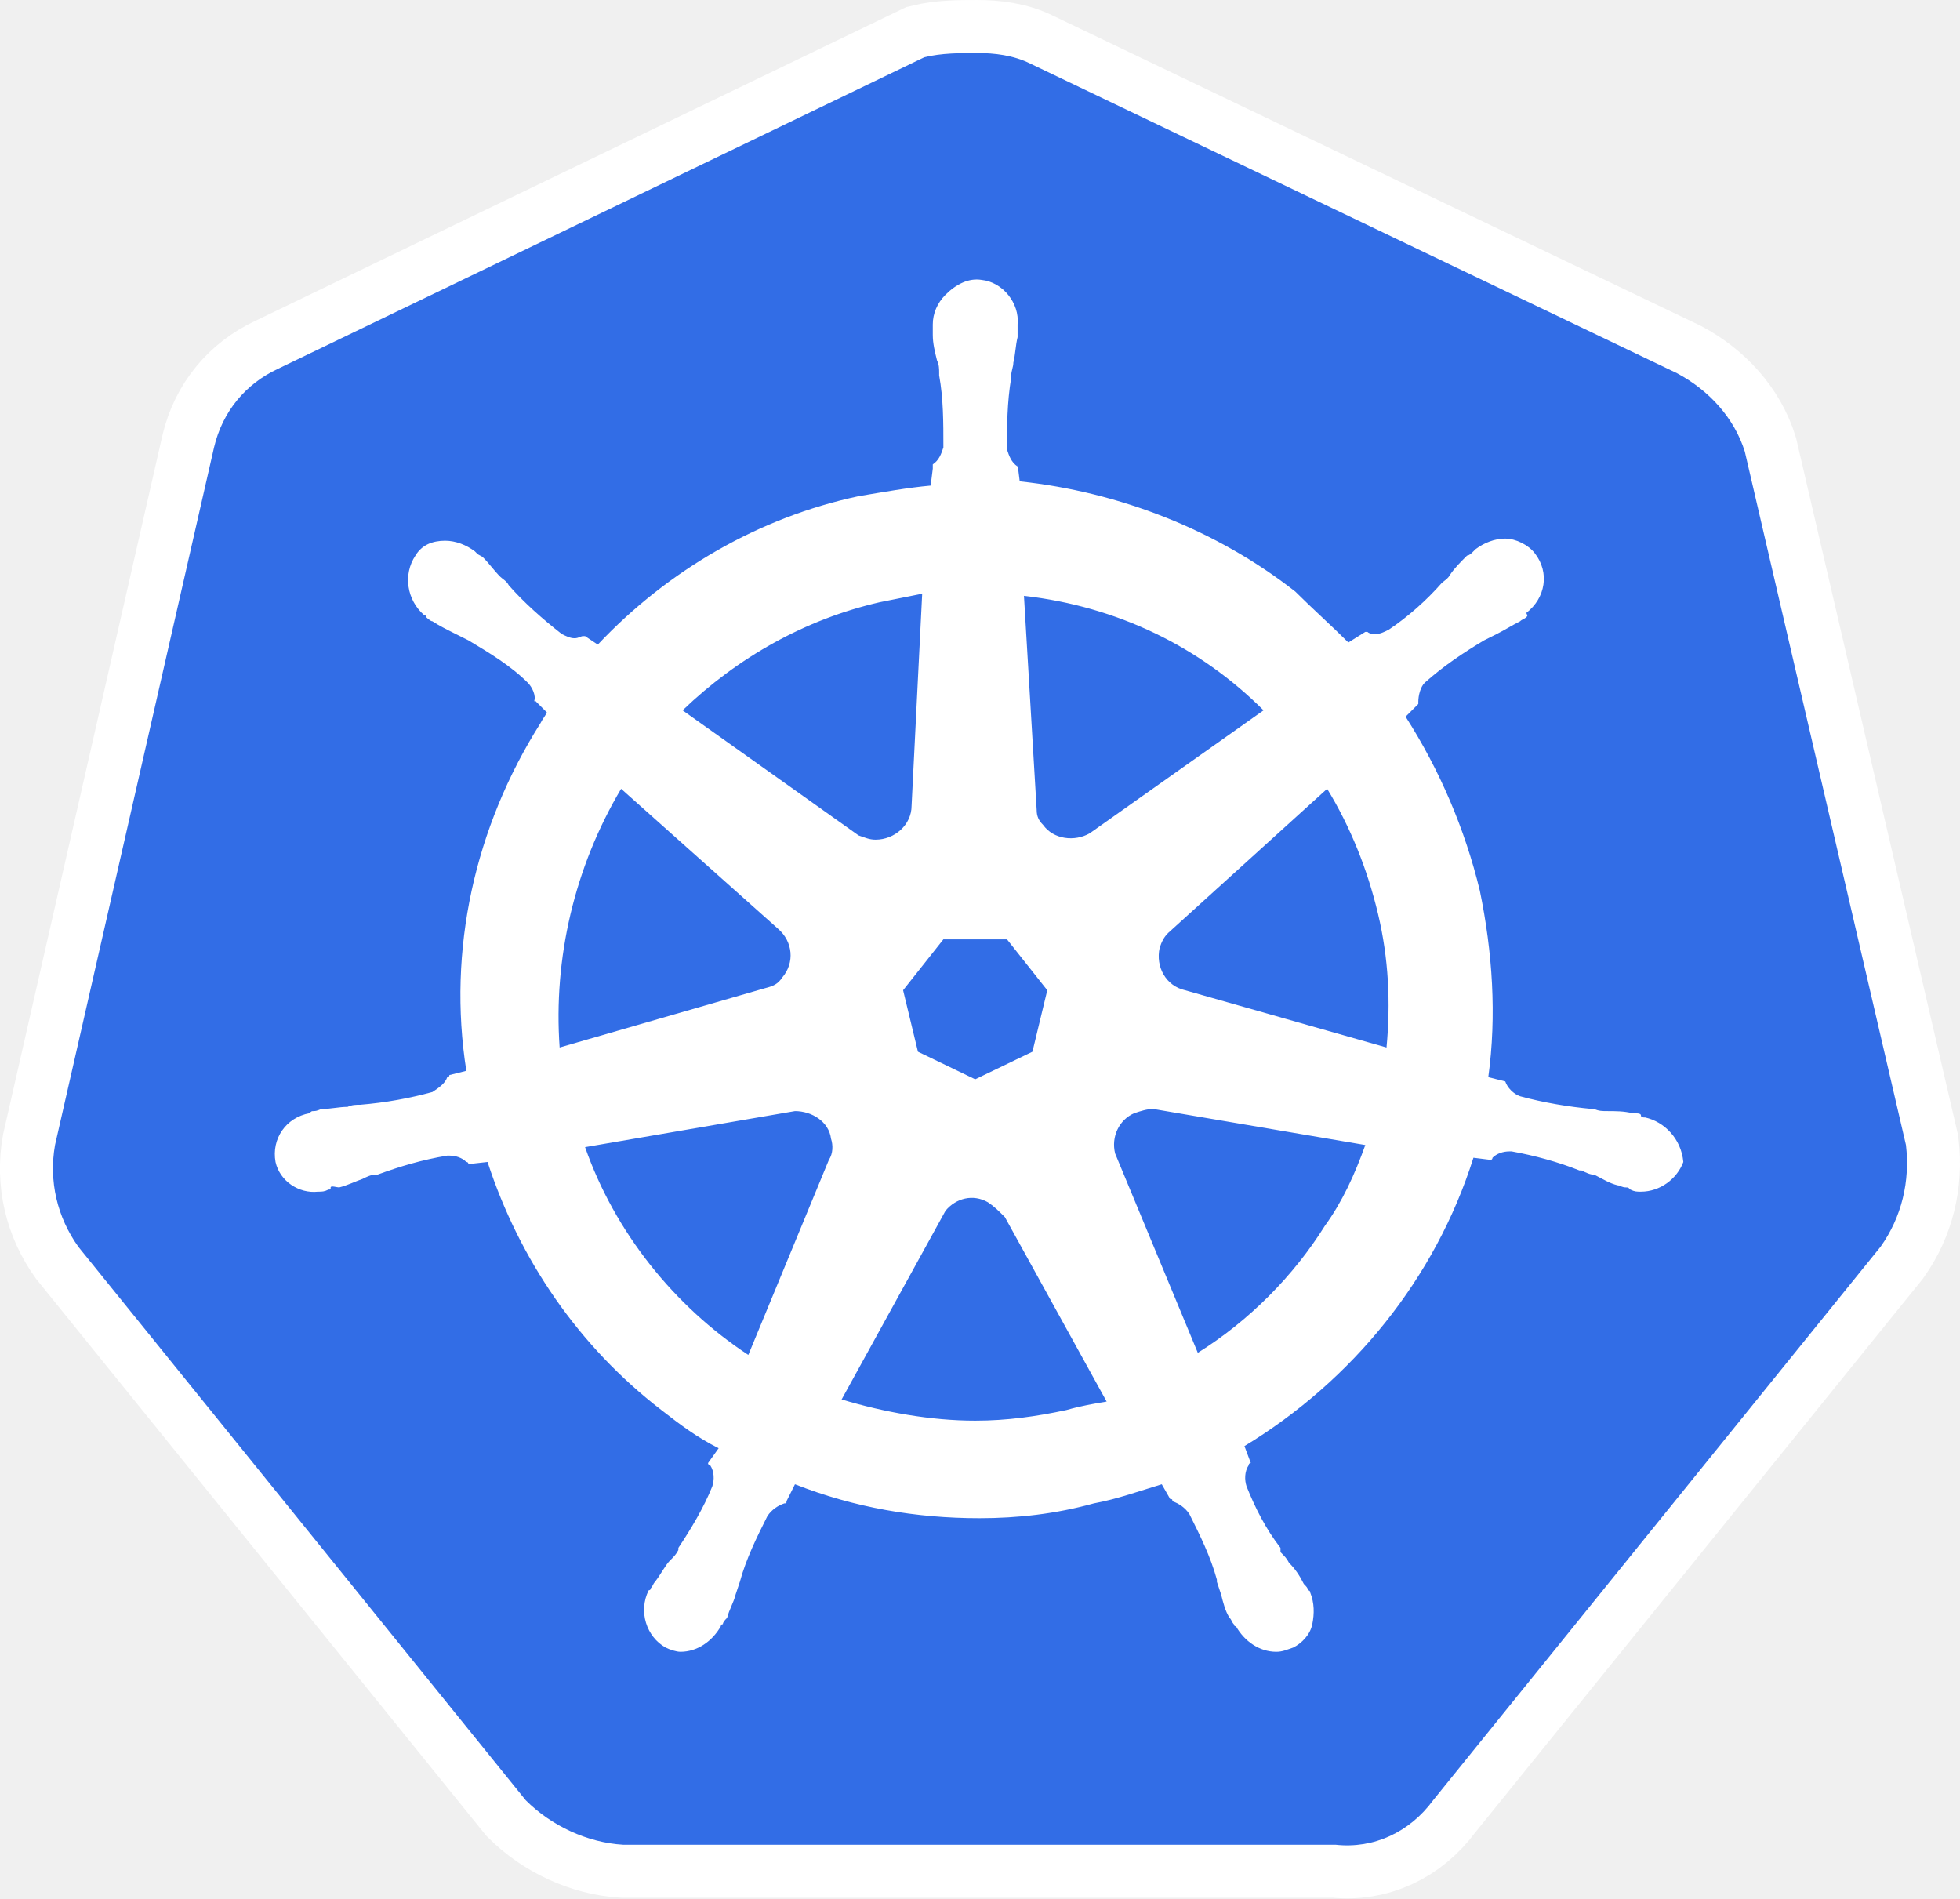
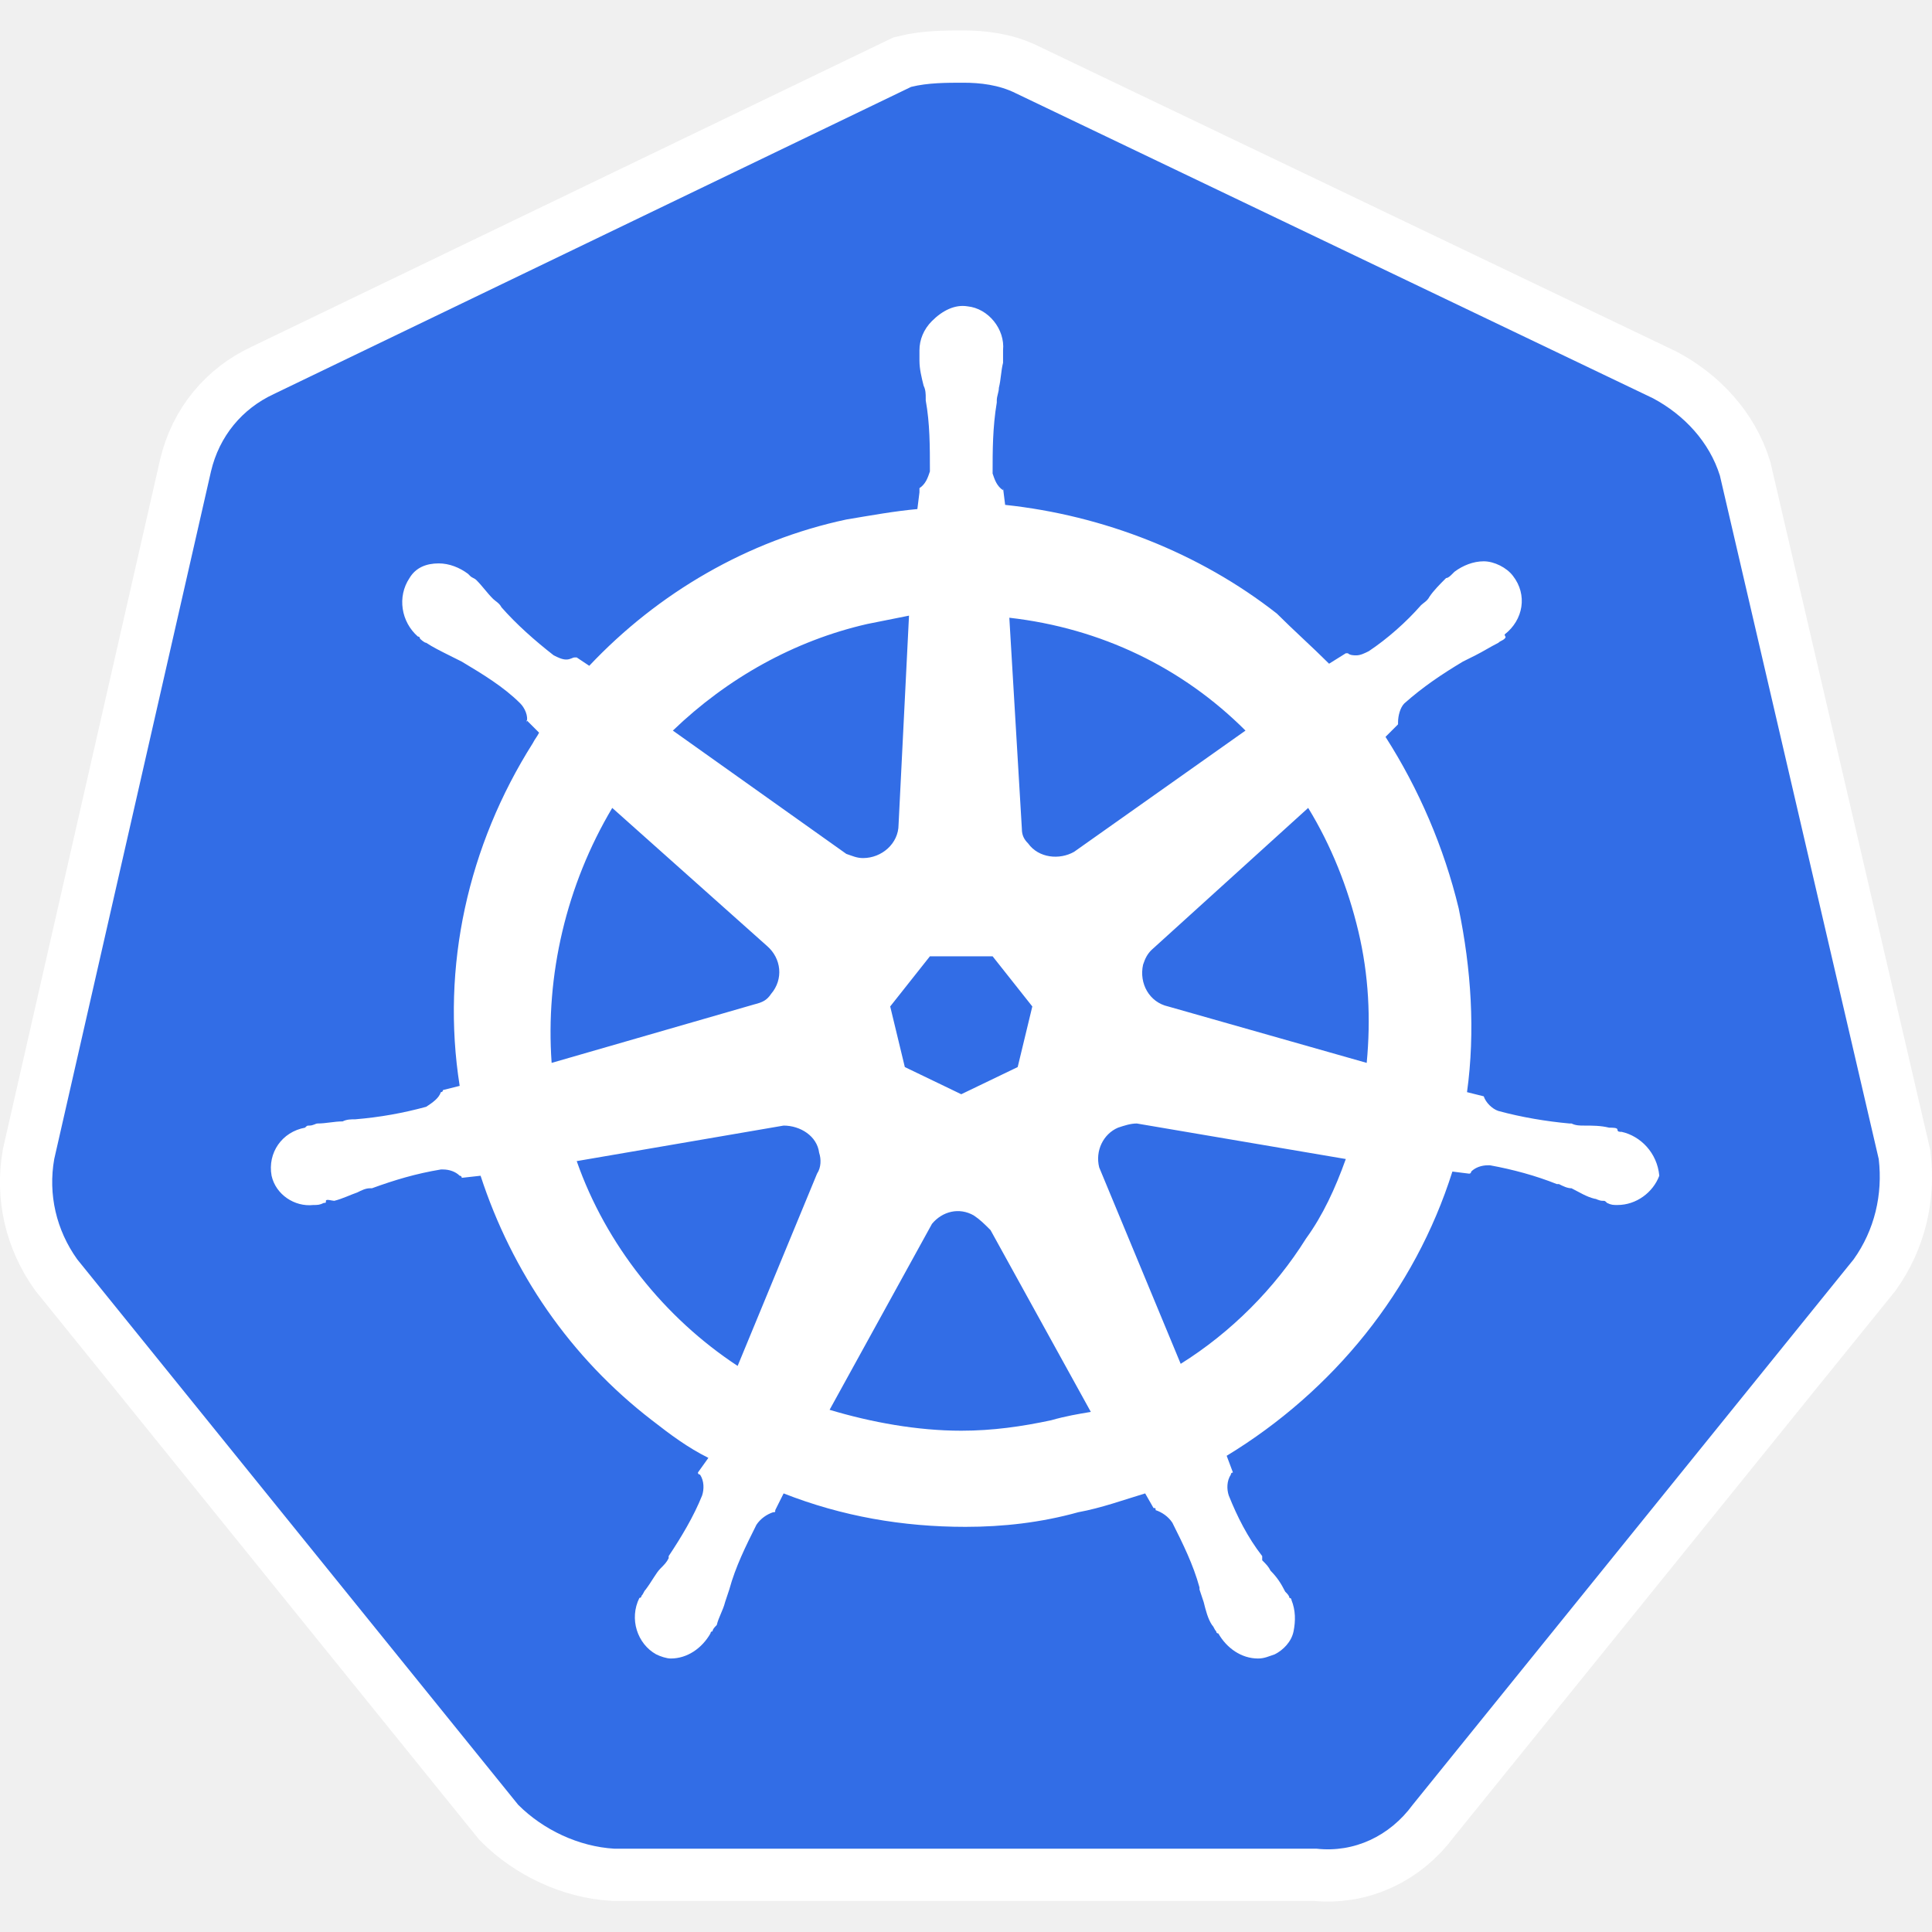
- <svg xmlns="http://www.w3.org/2000/svg" version="1.1" id="Layer_1" viewBox="0 0 92.444 89.53" xml:space="preserve">
+ <svg xmlns="http://www.w3.org/2000/svg" version="1.1" id="Layer_1" viewBox="0 0 92.444 92.444" xml:space="preserve">
  <defs id="defs29">
	

		
		
		
		
	</defs>
  <style type="text/css" id="style2">
	.st0{fill:#FFFFFF;stroke:#FFFFFF;stroke-width:5;stroke-miterlimit:10;}
	.st1{fill:#326DE6;}
	.st2{fill:#FFFFFF;}
</style>
-   <g id="g223" transform="translate(1.625172,-87.0033)">
+   <g id="g223" transform="translate(1.625036,-85.54611)">
    <path class="st0" d="m 80.67,108.304 c -0.5,-1.6 -1.7,-2.9 -3.2,-3.7 l -30.5,-14.6 c -0.8,-0.4 -1.7,-0.5 -2.5,-0.5 -0.8,0 -1.7,0 -2.5,0.2 l -30.5,14.7 c -1.5,0.7 -2.6,2 -3,3.7 l -7.5,32.9 c -0.3,1.7 0.1,3.4 1.1,4.8 l 21.1,26.1 c 1.2,1.2 2.9,2 4.6,2.1 h 33.6 c 1.8,0.2 3.5,-0.6 4.6,-2.1 l 21.1,-26.1 c 1,-1.4 1.4,-3.1 1.2,-4.8 z" id="path6" />
    <path class="st1" d="m 80.67,108.304 c -0.5,-1.6 -1.7,-2.9 -3.2,-3.7 l -30.5,-14.6 c -0.8,-0.4 -1.7,-0.5 -2.5,-0.5 -0.8,0 -1.7,0 -2.5,0.2 l -30.5,14.7 c -1.5,0.7 -2.6,2 -3,3.7 l -7.5,32.9 c -0.3,1.7 0.1,3.4 1.1,4.8 l 21.1,26.1 c 1.2,1.2 2.9,2 4.6,2.1 h 33.6 c 1.8,0.2 3.5,-0.6 4.6,-2.1 l 21.1,-26.1 c 1,-1.4 1.4,-3.1 1.2,-4.8 z" id="path8" />
    <path class="st2" d="m 75.97,139.704 v 0 c -0.1,0 -0.2,0 -0.2,-0.1 0,-0.1 -0.2,-0.1 -0.4,-0.1 -0.4,-0.1 -0.8,-0.1 -1.2,-0.1 -0.2,0 -0.4,0 -0.6,-0.1 h -0.1 c -1.1,-0.1 -2.3,-0.3 -3.4,-0.6 -0.3,-0.1 -0.6,-0.4 -0.7,-0.7 0.1,0 0,0 0,0 v 0 l -0.8,-0.2 c 0.4,-2.9 0.2,-5.9 -0.4,-8.8 -0.7,-2.9 -1.9,-5.7 -3.5,-8.2 l 0.6,-0.6 v 0 -0.1 c 0,-0.3 0.1,-0.7 0.3,-0.9 0.9,-0.8 1.8,-1.4 2.8,-2 v 0 c 0.2,-0.1 0.4,-0.2 0.6,-0.3 0.4,-0.2 0.7,-0.4 1.1,-0.6 0.1,-0.1 0.2,-0.1 0.3,-0.2 0.1,-0.1 0,-0.1 0,-0.2 v 0 c 0.9,-0.7 1.1,-1.9 0.4,-2.8 -0.3,-0.4 -0.9,-0.7 -1.4,-0.7 -0.5,0 -1,0.2 -1.4,0.5 v 0 l -0.1,0.1 c -0.1,0.1 -0.2,0.2 -0.3,0.2 -0.3,0.3 -0.6,0.6 -0.8,0.9 -0.1,0.2 -0.3,0.3 -0.4,0.4 v 0 c -0.7,0.8 -1.6,1.6 -2.5,2.2 -0.2,0.1 -0.4,0.2 -0.6,0.2 -0.1,0 -0.3,0 -0.4,-0.1 h -0.1 l -0.8,0.5 c -0.8,-0.8 -1.7,-1.6 -2.5,-2.4 -3.7,-2.9 -8.3,-4.7 -13,-5.2 l -0.1,-0.8 v 0 0.1 c -0.3,-0.2 -0.4,-0.5 -0.5,-0.8 0,-1.1 0,-2.2 0.2,-3.4 v -0.1 c 0,-0.2 0.1,-0.4 0.1,-0.6 0.1,-0.4 0.1,-0.8 0.2,-1.2 v -0.6 0 c 0.1,-1 -0.7,-2 -1.7,-2.1 -0.6,-0.1 -1.2,0.2 -1.7,0.7 -0.4,0.4 -0.6,0.9 -0.6,1.4 v 0 0.5 c 0,0.4 0.1,0.8 0.2,1.2 0.1,0.2 0.1,0.4 0.1,0.6 v 0.1 c 0.2,1.1 0.2,2.2 0.2,3.4 -0.1,0.3 -0.2,0.6 -0.5,0.8 v 0.2 0 l -0.1,0.8 c -1.1,0.1 -2.2,0.3 -3.4,0.5 -4.7,1 -9,3.5 -12.3,7 l -0.6,-0.4 h -0.1 c -0.1,0 -0.2,0.1 -0.4,0.1 -0.2,0 -0.4,-0.1 -0.6,-0.2 -0.9,-0.7 -1.8,-1.5 -2.5,-2.3 v 0 c -0.1,-0.2 -0.3,-0.3 -0.4,-0.4 -0.3,-0.3 -0.5,-0.6 -0.8,-0.9 -0.1,-0.1 -0.2,-0.1 -0.3,-0.2 -0.1,-0.1 -0.1,-0.1 -0.1,-0.1 v 0 c -0.4,-0.3 -0.9,-0.5 -1.4,-0.5 -0.6,0 -1.1,0.2 -1.4,0.7 -0.6,0.9 -0.4,2.1 0.4,2.8 v 0 c 0.1,0 0.1,0.1 0.1,0.1 0,0 0.2,0.2 0.3,0.2 0.3,0.2 0.7,0.4 1.1,0.6 0.2,0.1 0.4,0.2 0.6,0.3 v 0 c 1,0.6 2,1.2 2.8,2 0.2,0.2 0.4,0.6 0.3,0.9 v -0.1 0 l 0.6,0.6 c -0.1,0.2 -0.2,0.3 -0.3,0.5 -3.1,4.9 -4.4,10.7 -3.5,16.4 l -0.8,0.2 v 0 c 0,0.1 -0.1,0.1 -0.1,0.1 -0.1,0.3 -0.4,0.5 -0.7,0.7 -1.1,0.3 -2.2,0.5 -3.4,0.6 v 0 c -0.2,0 -0.4,0 -0.6,0.1 -0.4,0 -0.8,0.1 -1.2,0.1 -0.1,0 -0.2,0.1 -0.4,0.1 -0.1,0 -0.1,0 -0.2,0.1 v 0 c -1.1,0.2 -1.8,1.2 -1.6,2.3 0,0 0,0 0,0 0.2,0.9 1.1,1.5 2,1.4 0.2,0 0.3,0 0.5,-0.1 v 0 c 0.1,0 0.1,0 0.1,-0.1 0,-0.1 0.3,0 0.4,0 0.4,-0.1 0.8,-0.3 1.1,-0.4 0.2,-0.1 0.4,-0.2 0.6,-0.2 h 0.1 c 1.1,-0.4 2.1,-0.7 3.3,-0.9 h 0.1 c 0.3,0 0.6,0.1 0.8,0.3 0.1,0 0.1,0.1 0.1,0.1 v 0 l 0.9,-0.1 c 1.5,4.6 4.3,8.7 8.2,11.7 0.9,0.7 1.7,1.3 2.7,1.8 l -0.5,0.7 v 0 c 0,0.1 0.1,0.1 0.1,0.1 0.2,0.3 0.2,0.7 0.1,1 -0.4,1 -1,2 -1.6,2.9 v 0.1 c -0.1,0.2 -0.2,0.3 -0.4,0.5 -0.2,0.2 -0.4,0.6 -0.7,1 -0.1,0.1 -0.1,0.2 -0.2,0.3 0,0 0,0.1 -0.1,0.1 v 0 c -0.5,1 -0.1,2.2 0.8,2.7 0.2,0.1 0.5,0.2 0.7,0.2 0.8,0 1.5,-0.5 1.9,-1.2 v 0 c 0,0 0,-0.1 0.1,-0.1 0,-0.1 0.1,-0.2 0.2,-0.3 0.1,-0.4 0.3,-0.7 0.4,-1.1 l 0.2,-0.6 v 0 c 0.3,-1.1 0.8,-2.1 1.3,-3.1 0.2,-0.3 0.5,-0.5 0.8,-0.6 0.1,0 0.1,0 0.1,-0.1 v 0 l 0.4,-0.8 c 2.8,1.1 5.7,1.6 8.7,1.6 1.8,0 3.6,-0.2 5.4,-0.7 1.1,-0.2 2.2,-0.6 3.2,-0.9 l 0.4,0.7 v 0 c 0.1,0 0.1,0 0.1,0.1 0.3,0.1 0.6,0.3 0.8,0.6 0.5,1 1,2 1.3,3.1 v 0.1 l 0.2,0.6 c 0.1,0.4 0.2,0.8 0.4,1.1 0.1,0.1 0.1,0.2 0.2,0.3 0,0 0,0.1 0.1,0.1 v 0 c 0.4,0.7 1.1,1.2 1.9,1.2 0.3,0 0.5,-0.1 0.8,-0.2 0.4,-0.2 0.8,-0.6 0.9,-1.1 0.1,-0.5 0.1,-1 -0.1,-1.5 v 0 c 0,-0.1 -0.1,-0.1 -0.1,-0.1 0,-0.1 -0.1,-0.2 -0.2,-0.3 -0.2,-0.4 -0.4,-0.7 -0.7,-1 -0.1,-0.2 -0.2,-0.3 -0.4,-0.5 v -0.2 c -0.7,-0.9 -1.2,-1.9 -1.6,-2.9 -0.1,-0.3 -0.1,-0.7 0.1,-1 0,-0.1 0.1,-0.1 0.1,-0.1 v 0 l -0.3,-0.8 c 5.1,-3.1 9,-7.9 10.8,-13.6 l 0.8,0.1 v 0 c 0.1,0 0.1,-0.1 0.1,-0.1 0.2,-0.2 0.5,-0.3 0.8,-0.3 h 0.1 c 1.1,0.2 2.2,0.5 3.2,0.9 h 0.1 c 0.2,0.1 0.4,0.2 0.6,0.2 0.4,0.2 0.7,0.4 1.1,0.5 0.1,0 0.2,0.1 0.4,0.1 0.1,0 0.1,0 0.2,0.1 v 0 c 0.2,0.1 0.3,0.1 0.5,0.1 0.9,0 1.7,-0.6 2,-1.4 -0.1,-1.1 -0.9,-1.9 -1.8,-2.1 z m -28.9,-3.1 -2.7,1.3 -2.7,-1.3 -0.7,-2.9 1.9,-2.4 h 3 l 1.9,2.4 z m 16.3,-6.5 c 0.5,2.1 0.6,4.2 0.4,6.3 l -9.5,-2.7 v 0 c -0.9,-0.2 -1.4,-1.1 -1.2,-2 0.1,-0.3 0.2,-0.5 0.4,-0.7 l 7.5,-6.8 c 1.1,1.8 1.9,3.8 2.4,5.9 z m -5.4,-9.6 -8.2,5.8 c -0.7,0.4 -1.7,0.3 -2.2,-0.4 -0.2,-0.2 -0.3,-0.4 -0.3,-0.7 l -0.6,-10.1 c 4.4,0.5 8.3,2.4 11.3,5.4 z m -18.1,-5.1 2,-0.4 -0.5,10 v 0 c 0,0.9 -0.8,1.6 -1.7,1.6 -0.3,0 -0.5,-0.1 -0.8,-0.2 l -8.3,-5.9 c 2.6,-2.5 5.8,-4.3 9.3,-5.1 z m -12.2,8.8 7.4,6.6 v 0 c 0.7,0.6 0.8,1.6 0.2,2.3 -0.2,0.3 -0.4,0.4 -0.8,0.5 l -9.7,2.8 c -0.3,-4.2 0.7,-8.5 2.9,-12.2 z m -1.7,16.9 9.9,-1.7 c 0.8,0 1.6,0.5 1.7,1.3 0.1,0.3 0.1,0.7 -0.1,1 v 0 l -3.8,9.2 c -3.5,-2.3 -6.3,-5.8 -7.7,-9.8 z m 22.7,12.4 c -1.4,0.3 -2.8,0.5 -4.3,0.5 -2.1,0 -4.3,-0.4 -6.3,-1 l 4.9,-8.9 c 0.5,-0.6 1.3,-0.8 2,-0.4 0.3,0.2 0.5,0.4 0.8,0.7 v 0 l 4.8,8.7 c -0.6,0.1 -1.2,0.2 -1.9,0.4 z m 12.2,-8.7 c -1.5,2.4 -3.6,4.5 -6,6 l -3.9,-9.4 c -0.2,-0.8 0.2,-1.6 0.9,-1.9 0.3,-0.1 0.6,-0.2 0.9,-0.2 l 10,1.7 c -0.5,1.4 -1.1,2.7 -1.9,3.8 z" id="path10" />
  </g>
</svg>
